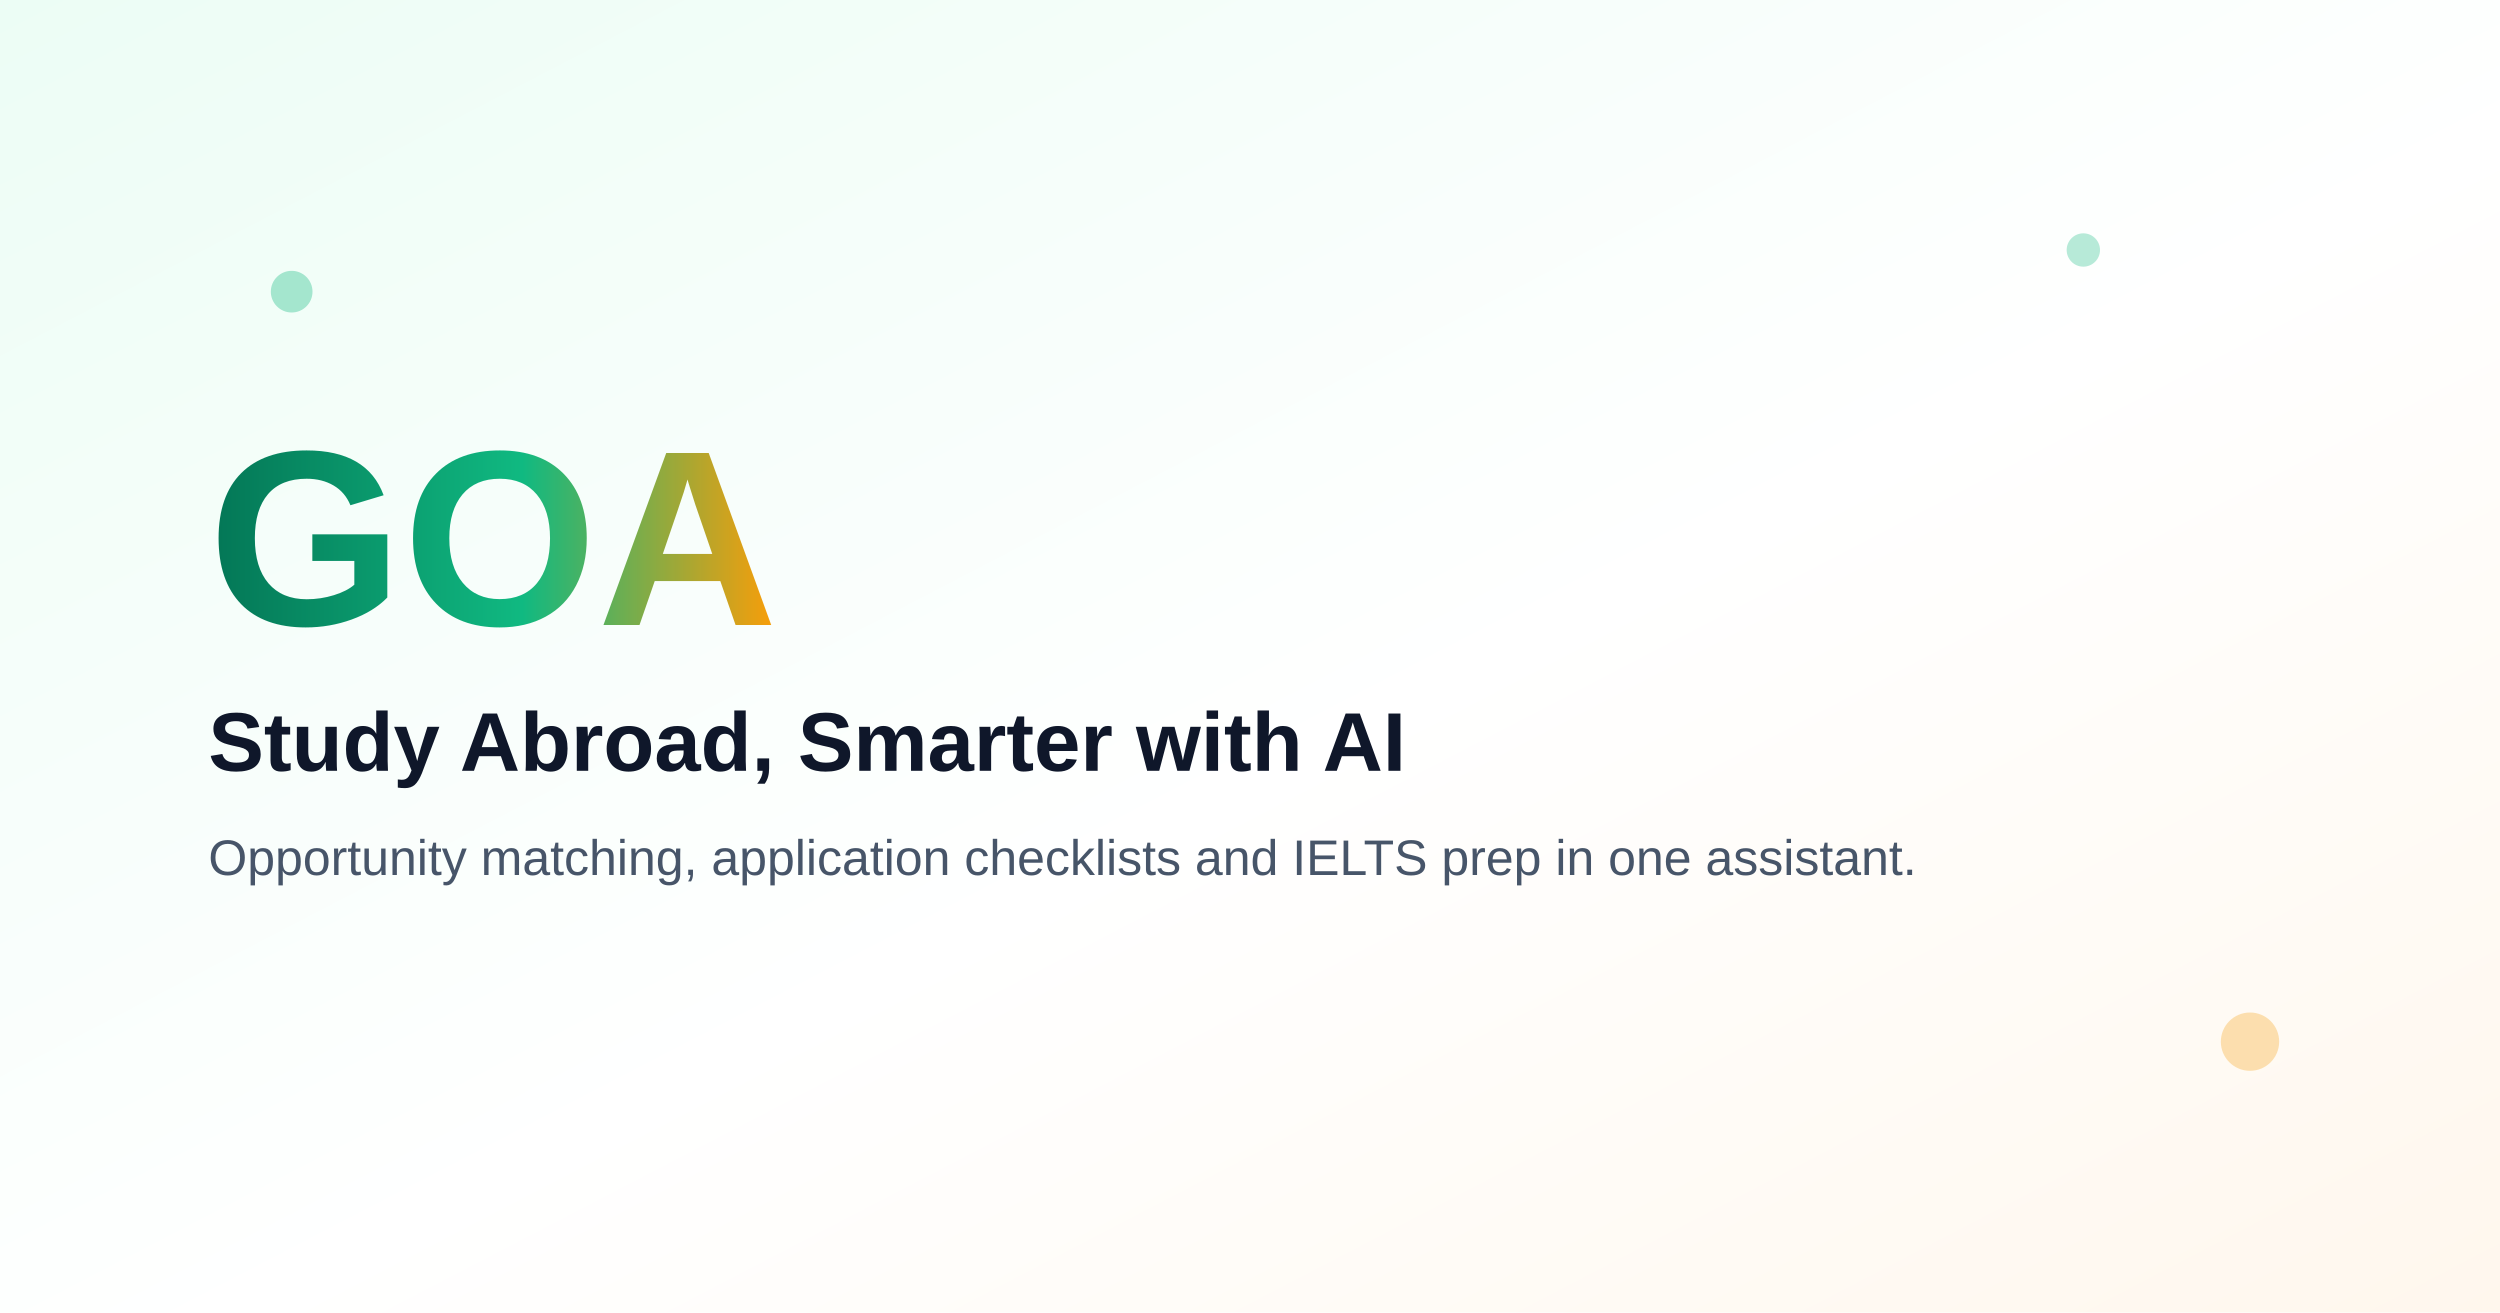
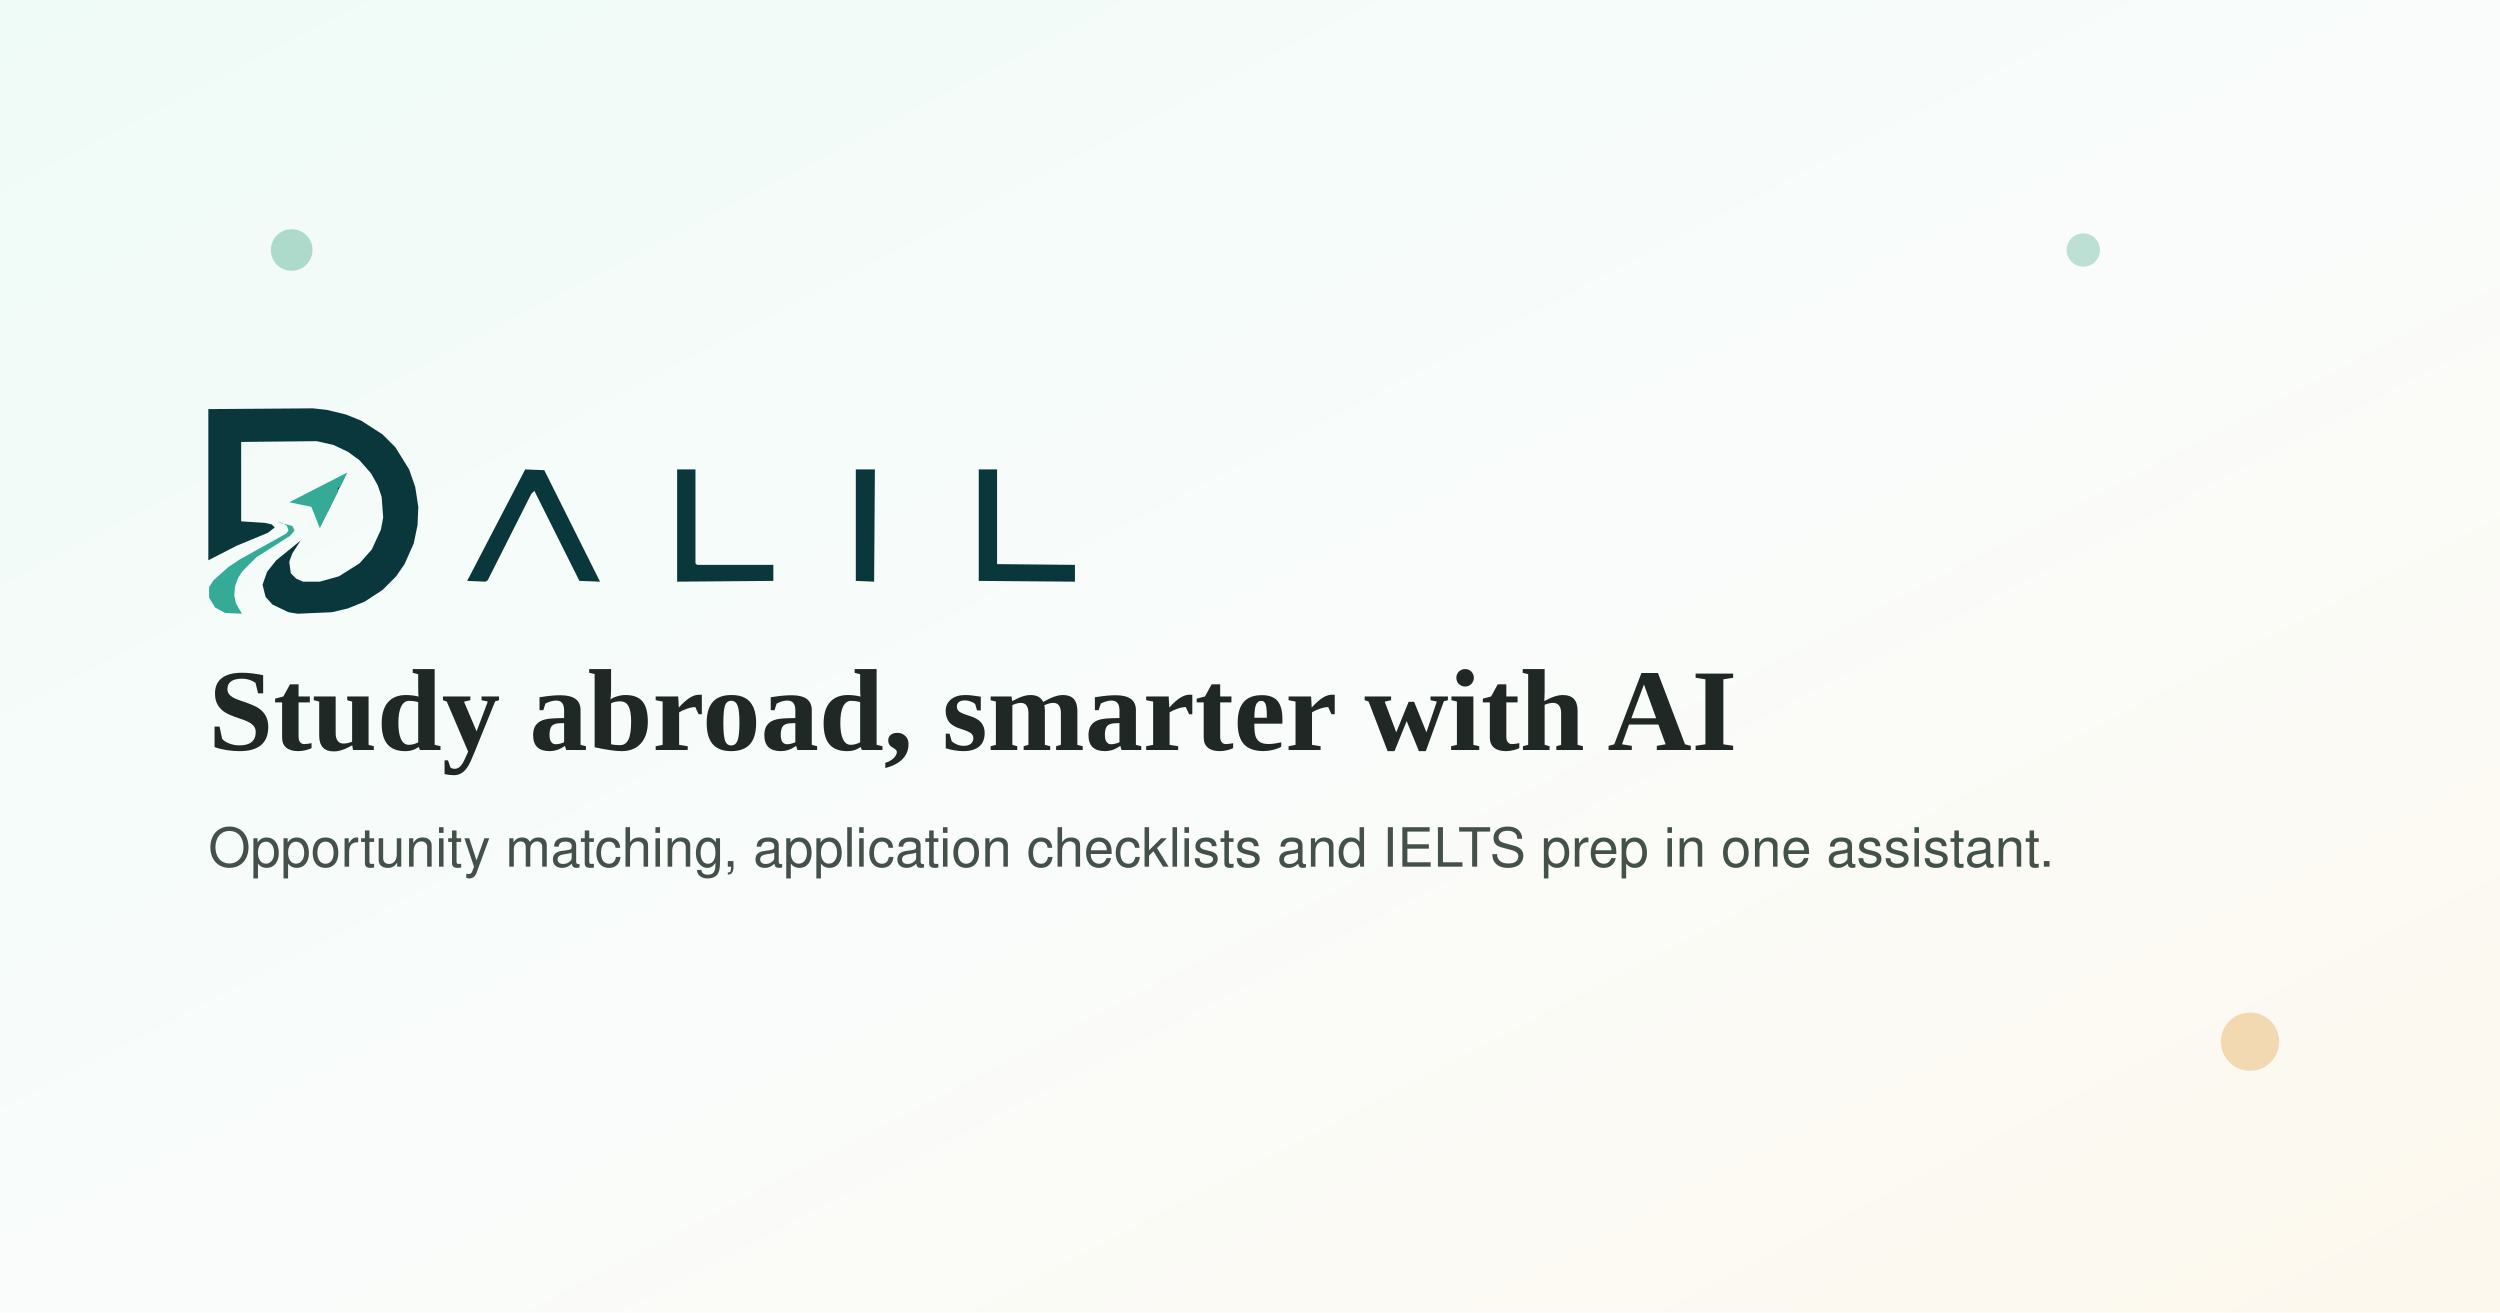
<svg xmlns="http://www.w3.org/2000/svg" width="1200" height="630" viewBox="0 0 1200 630">
  <defs>
    <linearGradient id="bg" x1="0%" y1="0%" x2="100%" y2="100%">
-       <stop offset="0%" stop-color="#ecfdf5" />
-       <stop offset="55%" stop-color="#ffffff" />
-       <stop offset="100%" stop-color="#fff7ed" />
-     </linearGradient>
-     <linearGradient id="wordmark" x1="0%" y1="0%" x2="100%" y2="0%">
-       <stop offset="0%" stop-color="#047857" />
-       <stop offset="55%" stop-color="#10b981" />
-       <stop offset="100%" stop-color="#f59e0b" />
+       <stop offset="0%" stop-color="#effbf7" />
+       <stop offset="55%" stop-color="#fafcfb" />
+       <stop offset="100%" stop-color="#fdf8ed" />
    </linearGradient>
  </defs>
  <rect width="1200" height="630" fill="url(#bg)" />
-   <circle cx="140" cy="140" r="10" fill="#10b981" opacity="0.35" />
-   <circle cx="1080" cy="500" r="14" fill="#f59e0b" opacity="0.3" />
-   <circle cx="1000" cy="120" r="8" fill="#10b981" opacity="0.3" />
-   <text x="100" y="300" font-family="Arial, Helvetica, sans-serif" font-size="120" font-weight="700" fill="url(#wordmark)">GOA</text>
-   <text x="100" y="370" font-family="Arial, Helvetica, sans-serif" font-size="40" font-weight="700" fill="#0f172a">
-     Study Abroad, Smarter with AI
+   <circle cx="140" cy="120" r="10" fill="#2e9e7c" opacity="0.35" />
+   <circle cx="1080" cy="500" r="14" fill="#de8e1b" opacity="0.3" />
+   <circle cx="1000" cy="120" r="8" fill="#2e9e7c" opacity="0.3" />
+   <g transform="translate(9.47 129.3) scale(0.3665)">
+     <g fill="#0A373B" fill-rule="evenodd">
+       <path d="M 426.0 271.0 L 400.0 295.0 L 396.0 303.0 L 394.0 302.0 L 407.0 308.0 L 404.0 312.0 L 403.0 310.0 L 397.0 312.0 L 398.0 316.0 L 401.0 315.0 L 403.0 318.0 Z M 1256.0 262.0 L 1256.0 408.0 L 1382.0 409.0 L 1382.0 387.0 L 1280.0 386.0 L 1280.0 262.0 Z M 1095.0 262.0 L 1095.0 408.0 L 1119.0 409.0 L 1120.0 262.0 Z M 861.0 262.0 L 861.0 409.0 L 987.0 408.0 L 987.0 387.0 L 887.0 387.0 L 885.0 385.0 L 885.0 262.0 Z M 662.0 262.0 L 586.0 408.0 L 610.0 409.0 L 613.0 407.0 L 670.0 294.0 L 674.0 290.0 L 733.0 408.0 L 760.0 409.0 L 687.0 263.0 Z M 247.0 183.0 L 247.0 381.0 L 284.0 362.0 L 325.0 345.0 L 334.0 338.0 L 330.0 334.0 L 321.0 332.0 L 290.0 330.0 L 290.0 226.0 L 389.0 225.0 L 411.0 230.0 L 430.0 239.0 L 445.0 250.0 L 460.0 267.0 L 469.0 283.0 L 474.0 298.0 L 476.0 325.0 L 473.0 341.0 L 461.0 367.0 L 445.0 385.0 L 418.0 402.0 L 393.0 409.0 L 371.0 409.0 L 362.0 405.0 L 355.0 398.0 L 353.0 383.0 L 357.0 372.0 L 368.0 355.0 L 336.0 381.0 L 324.0 396.0 L 318.0 413.0 L 322.0 429.0 L 331.0 439.0 L 352.0 449.0 L 364.0 451.0 L 409.0 449.0 L 430.0 444.0 L 452.0 435.0 L 475.0 420.0 L 493.0 402.0 L 504.0 386.0 L 516.0 359.0 L 521.0 335.0 L 522.0 311.0 L 518.0 285.0 L 510.0 262.0 L 492.0 233.0 L 475.0 216.0 L 447.0 198.0 L 427.0 190.0 L 402.0 184.0 L 384.0 182.0 Z" />
+     </g>
+     <g fill="#35AA96" fill-rule="evenodd">
+       <path d="M 357.0 336.0 L 337.0 331.0 L 344.0 332.0 L 350.0 336.0 L 352.0 342.0 L 349.0 346.0 L 288.0 380.0 L 273.0 390.0 L 254.0 407.0 L 248.0 416.0 L 248.0 430.0 L 256.0 443.0 L 269.0 450.0 L 291.0 451.0 L 283.0 437.0 L 281.0 427.0 L 282.0 415.0 L 286.0 404.0 L 292.0 395.0 L 310.0 377.0 L 354.0 349.0 L 360.0 342.0 Z M 429.0 266.0 L 353.0 305.0 L 382.0 311.0 L 393.0 339.0 L 417.0 291.0 L 416.0 289.0 L 418.0 289.0 L 416.0 287.0 L 418.0 285.0 L 419.0 287.0 Z" />
+     </g>
+   </g>
+   <text x="100" y="360" font-family="Georgia, 'Times New Roman', serif" font-size="56" font-weight="700" fill="#1f2824">
+     Study abroad, smarter with AI
  </text>
-   <text x="100" y="420" font-family="Arial, Helvetica, sans-serif" font-size="24" fill="#475569">
+   <text x="100" y="416" font-family="Helvetica, Arial, sans-serif" font-size="26" fill="#43514a">
    Opportunity matching, application checklists and IELTS prep in one assistant.
  </text>
</svg>
